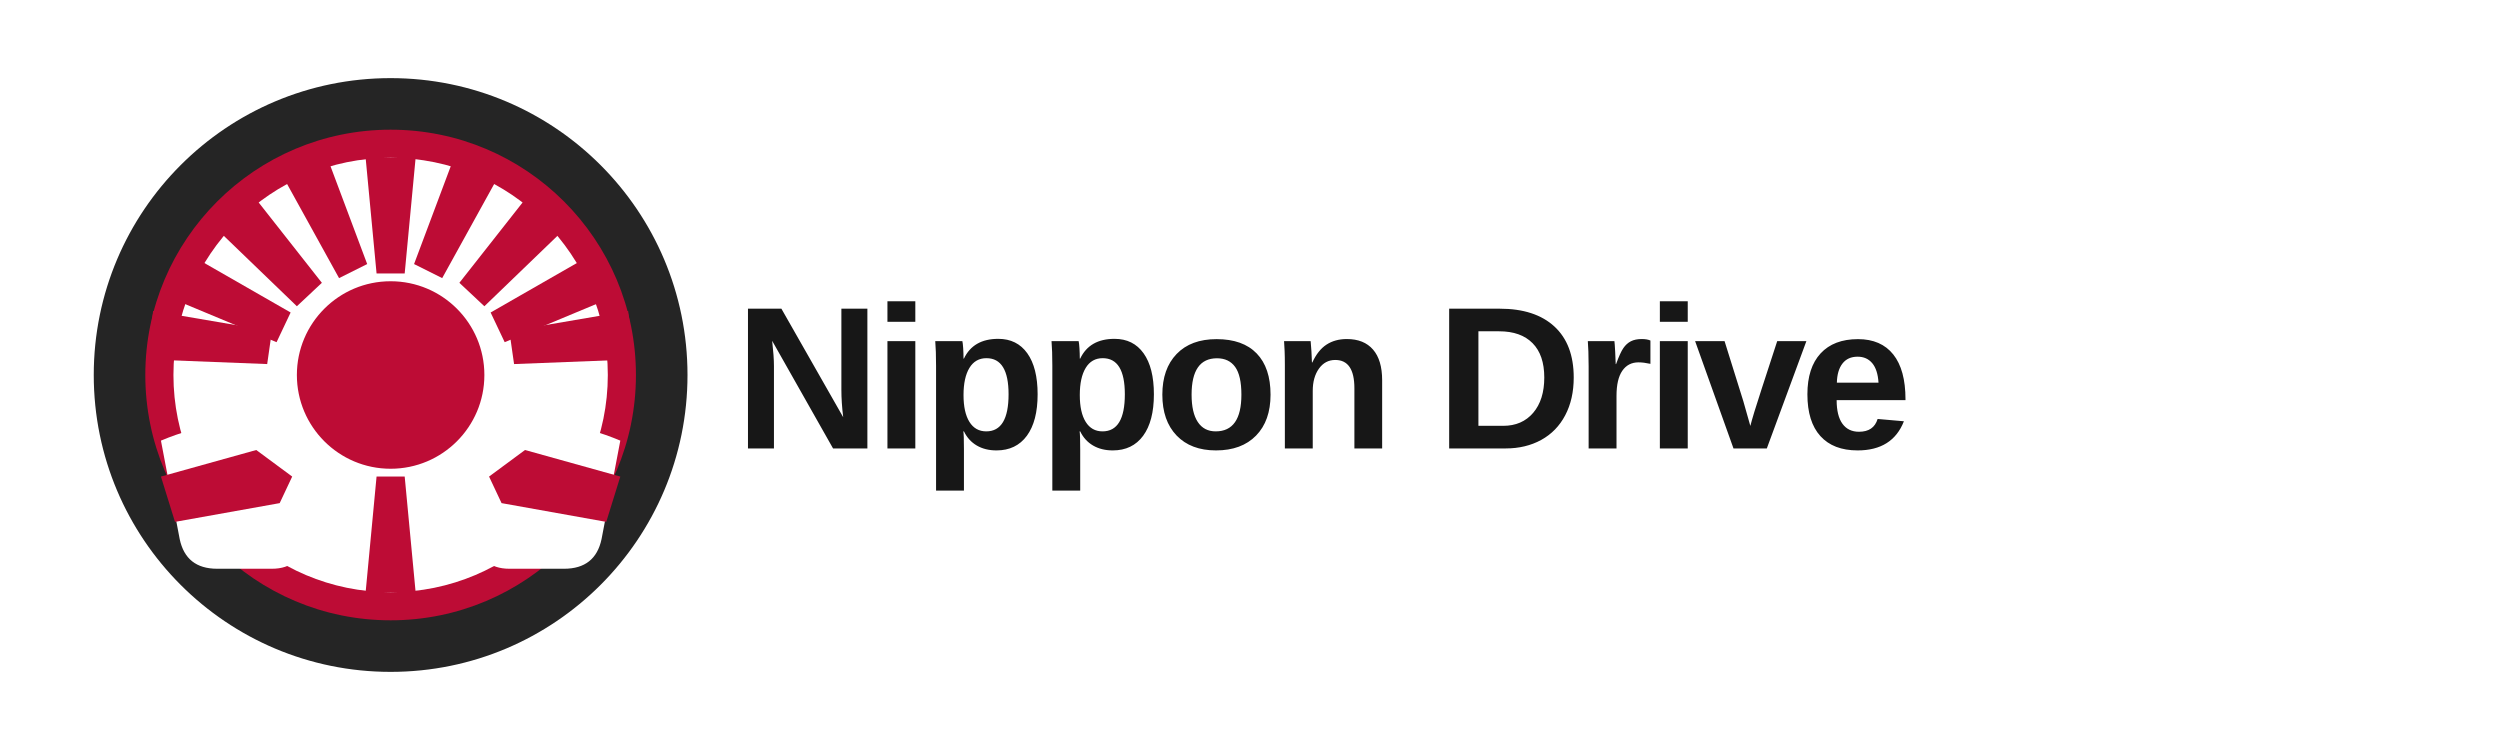
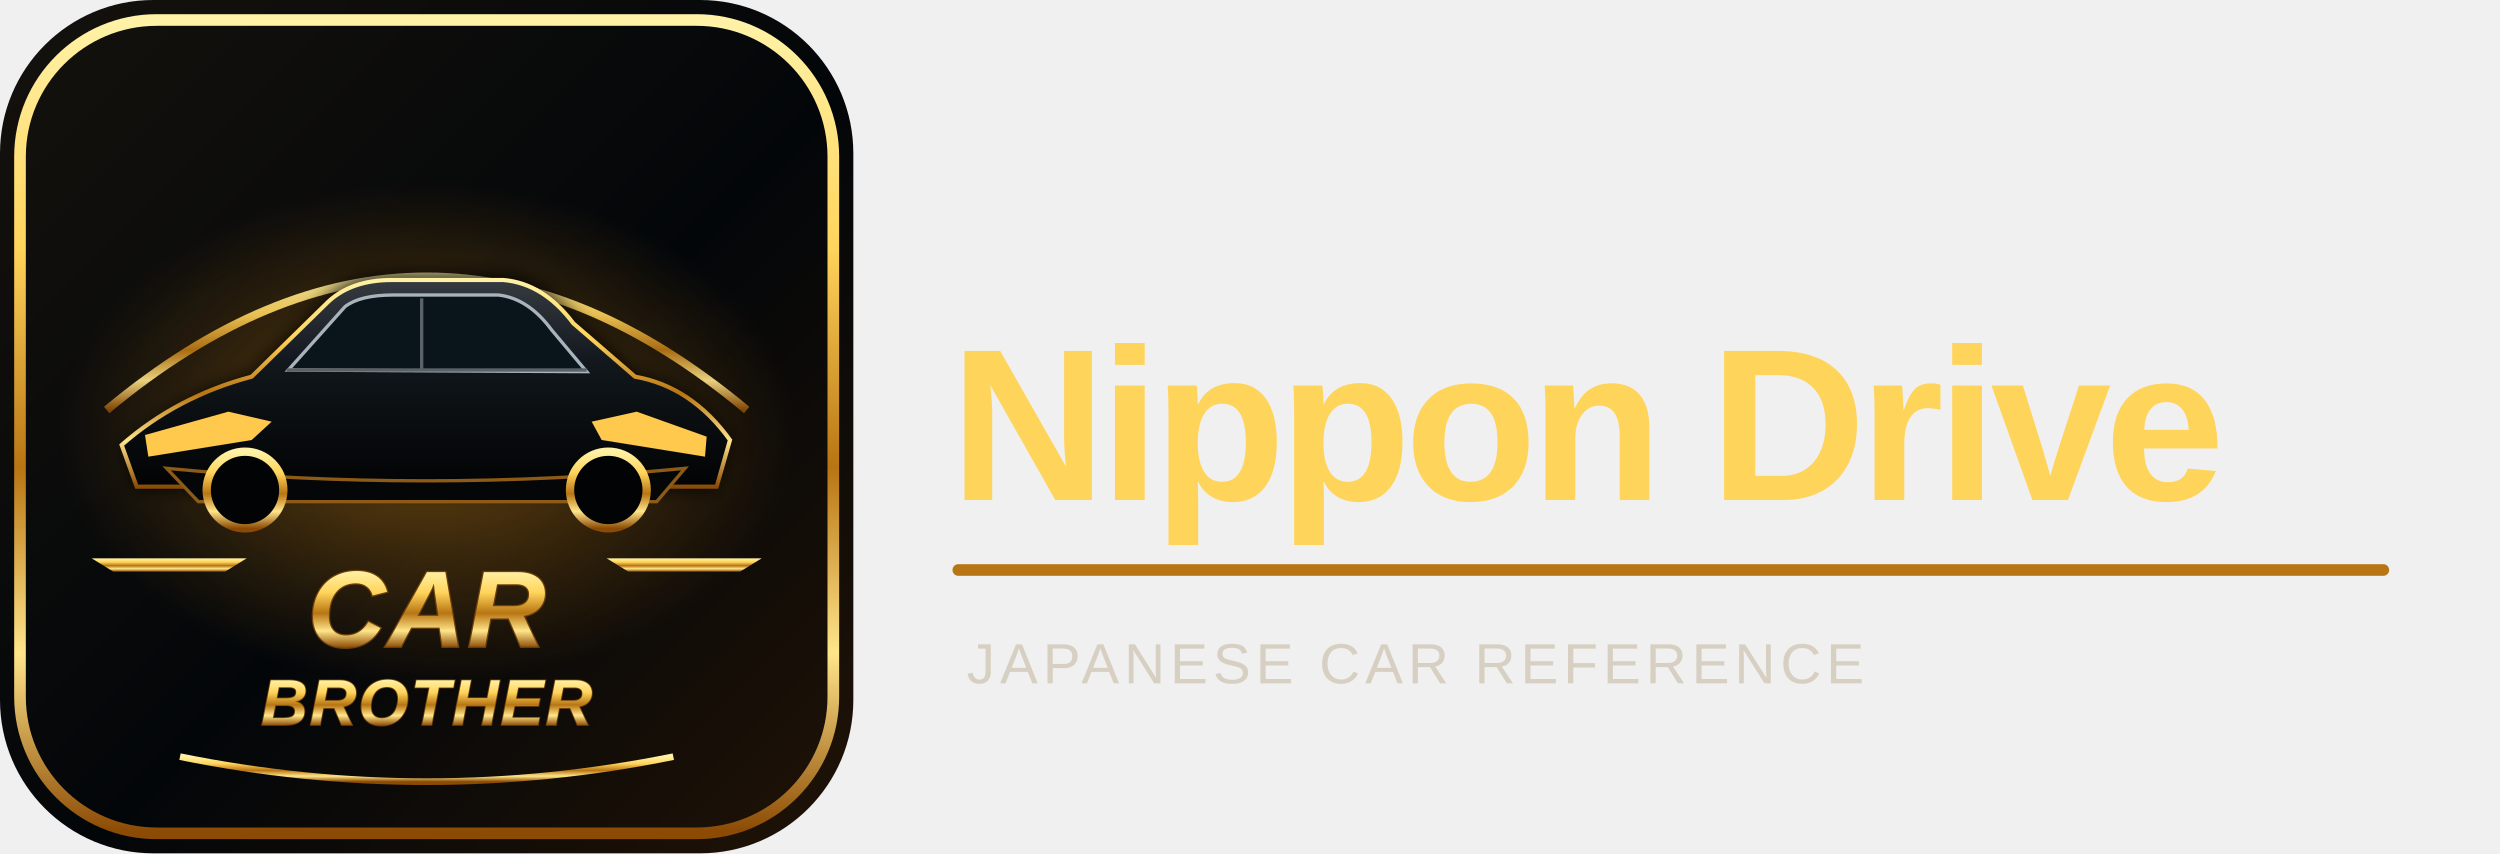
- <svg xmlns="http://www.w3.org/2000/svg" viewBox="0 0 1600 480" role="img" aria-labelledby="title">
-   <rect width="1600" height="480" fill="#fff" />
-   <g transform="translate(48 38)">
-     <circle cx="202" cy="202" r="190" fill="#252525" />
-     <circle cx="202" cy="202" r="157" fill="#bd0c35" />
-     <circle cx="202" cy="202" r="139" fill="#fff" />
-     <circle cx="202" cy="202" r="65" fill="#bd0c35" stroke="#fff" stroke-width="10" />
-     <g fill="#bd0c35">
-       <path d="M186 63h32l-7 74h-18z" />
-       <path d="M132 73l28-14 27 72-18 9z" />
-       <path d="M87 105l23-23 48 61-16 15z" />
-       <path d="M57 151l13-28 68 39-9 19z" />
-       <path d="M46 192l4-31 76 13-3 21z" />
-       <path d="M218 63h-32l7 74h18z" transform="rotate(180 202 202)" />
-       <path d="M272 73l-28-14-27 72 18 9z" />
-       <path d="M317 105l-23-23-48 61 16 15z" />
-       <path d="M347 151l-13-28-68 39 9 19z" />
-       <path d="M358 192l-4-31-76 13 3 21z" />
-     </g>
-     <path d="M55 244Q93 228 127 235L151 259 148 306Q145 326 126 326H91Q71 326 67 307Z" fill="#fff" />
-     <path d="M349 244Q311 228 277 235L253 259 256 306Q259 326 278 326H313Q333 326 337 307Z" fill="#fff" />
-     <path d="M55 267l61-17 23 17-8 17-67 12zM349 267l-61-17-23 17 8 17 67 12z" fill="#bd0c35" />
-   </g>
-   <text x="470" y="287" fill="#171717" font-family="Arial,Helvetica,sans-serif" font-size="130" font-weight="800" letter-spacing="-5">Nippon Drive</text>
+ <svg xmlns="http://www.w3.org/2000/svg" viewBox="0 0 1500 512" role="img" aria-labelledby="title">
+   <svg x="0" y="0" width="512" height="512" viewBox="0 0 512 512">
+     <defs>
+       <linearGradient id="bg" x1="0" y1="0" x2="1" y2="1">
+         <stop stop-color="#15120d" />
+         <stop offset=".55" stop-color="#030609" />
+         <stop offset="1" stop-color="#201306" />
+       </linearGradient>
+       <linearGradient id="gold" x1="0" y1="0" x2="0" y2="1">
+         <stop stop-color="#fff2a6" />
+         <stop offset=".28" stop-color="#ffd45b" />
+         <stop offset=".55" stop-color="#b87513" />
+         <stop offset=".78" stop-color="#ffe58a" />
+         <stop offset="1" stop-color="#8c4b05" />
+       </linearGradient>
+       <linearGradient id="car" x1="0" y1="0" x2="0" y2="1">
+         <stop stop-color="#353b40" />
+         <stop offset=".4" stop-color="#11171c" />
+         <stop offset="1" stop-color="#020304" />
+       </linearGradient>
+       <radialGradient id="glow">
+         <stop stop-color="#b87513" stop-opacity=".75" />
+         <stop offset="1" stop-color="#b87513" stop-opacity="0" />
+       </radialGradient>
+       <filter id="shadow" x="-30%" y="-30%" width="160%" height="160%">
+         <feGaussianBlur stdDeviation="5" />
+       </filter>
+     </defs>
+     <rect width="512" height="512" rx="92" fill="url(#bg)" />
+     <ellipse cx="256" cy="260" rx="220" ry="150" fill="url(#glow)" opacity=".75" />
+     <rect x="12" y="12" width="488" height="488" rx="82" fill="none" stroke="url(#gold)" stroke-width="7" />
+     <path d="M64 246 Q256 86 448 246" fill="none" stroke="url(#gold)" stroke-width="5" opacity=".9" />
+     <path d="M74 270 Q105 238 150 225 L198 177 Q212 164 235 164 L302 164 Q326 166 344 190 L382 225 Q414 231 438 264 L429 294 L82 294Z" fill="#000" opacity=".8" filter="url(#shadow)" />
+     <path d="M73 267 Q106 238 151 226 L197 181 Q211 168 235 168 L302 168 Q326 170 344 194 L381 226 Q415 232 438 264 L430 292 L82 292Z" fill="url(#car)" stroke="url(#gold)" stroke-width="2.5" />
+     <path d="M173 222 L207 184 Q216 177 236 177 L299 177 Q317 179 331 198 L352 223Z" fill="#0a141b" stroke="#a9b3bb" stroke-width="2" />
+     <path d="M253 179 L253 222 M172 222 L352 222" stroke="#5b6267" stroke-width="2" />
+     <path d="M87 261 L137 247 L163 253 L151 264 L89 274Z" fill="#ffc94d" />
+     <path d="M355 253 L382 247 L424 262 L423 274 L361 264Z" fill="#ffc94d" />
+     <path d="M100 281 Q256 296 411 281 L394 301 L119 301Z" fill="#050607" stroke="#8d5a18" stroke-width="2" />
+     <circle cx="147" cy="294" r="23" fill="#020304" stroke="url(#gold)" stroke-width="5" />
+     <circle cx="365" cy="294" r="23" fill="#020304" stroke="url(#gold)" stroke-width="5" />
+     <path d="M55 335 H148 L135 343 H68Z M364 335 H457 L444 343 H377Z" fill="url(#gold)" />
+     <text x="256" y="388" text-anchor="middle" font-family="Arial, Helvetica, sans-serif" font-size="65" font-weight="900" font-style="italic" letter-spacing="1" fill="url(#gold)" stroke="#6f4009" stroke-width="1.5" paint-order="stroke">CAR</text>
+     <text x="256" y="435" text-anchor="middle" font-family="Arial, Helvetica, sans-serif" font-size="39" font-weight="900" font-style="italic" letter-spacing="1" fill="url(#gold)" stroke="#6f4009" stroke-width="1" paint-order="stroke">BROTHER</text>
+     <path d="M108 454 Q256 484 404 454" fill="none" stroke="url(#gold)" stroke-width="4" />
+   </svg>
+   <text x="570" y="300" fill="#ffd45b" font-family="Arial,Helvetica,sans-serif" font-size="130" font-weight="800" letter-spacing="-4">Nippon Drive</text>
+   <path d="M575 342H1430" stroke="#b87513" stroke-width="7" stroke-linecap="round" />
+   <text x="580" y="410" fill="#d7d0c2" font-family="Arial,Helvetica,sans-serif" font-size="34" letter-spacing="3">JAPANESE CAR REFERENCE</text>
</svg>
